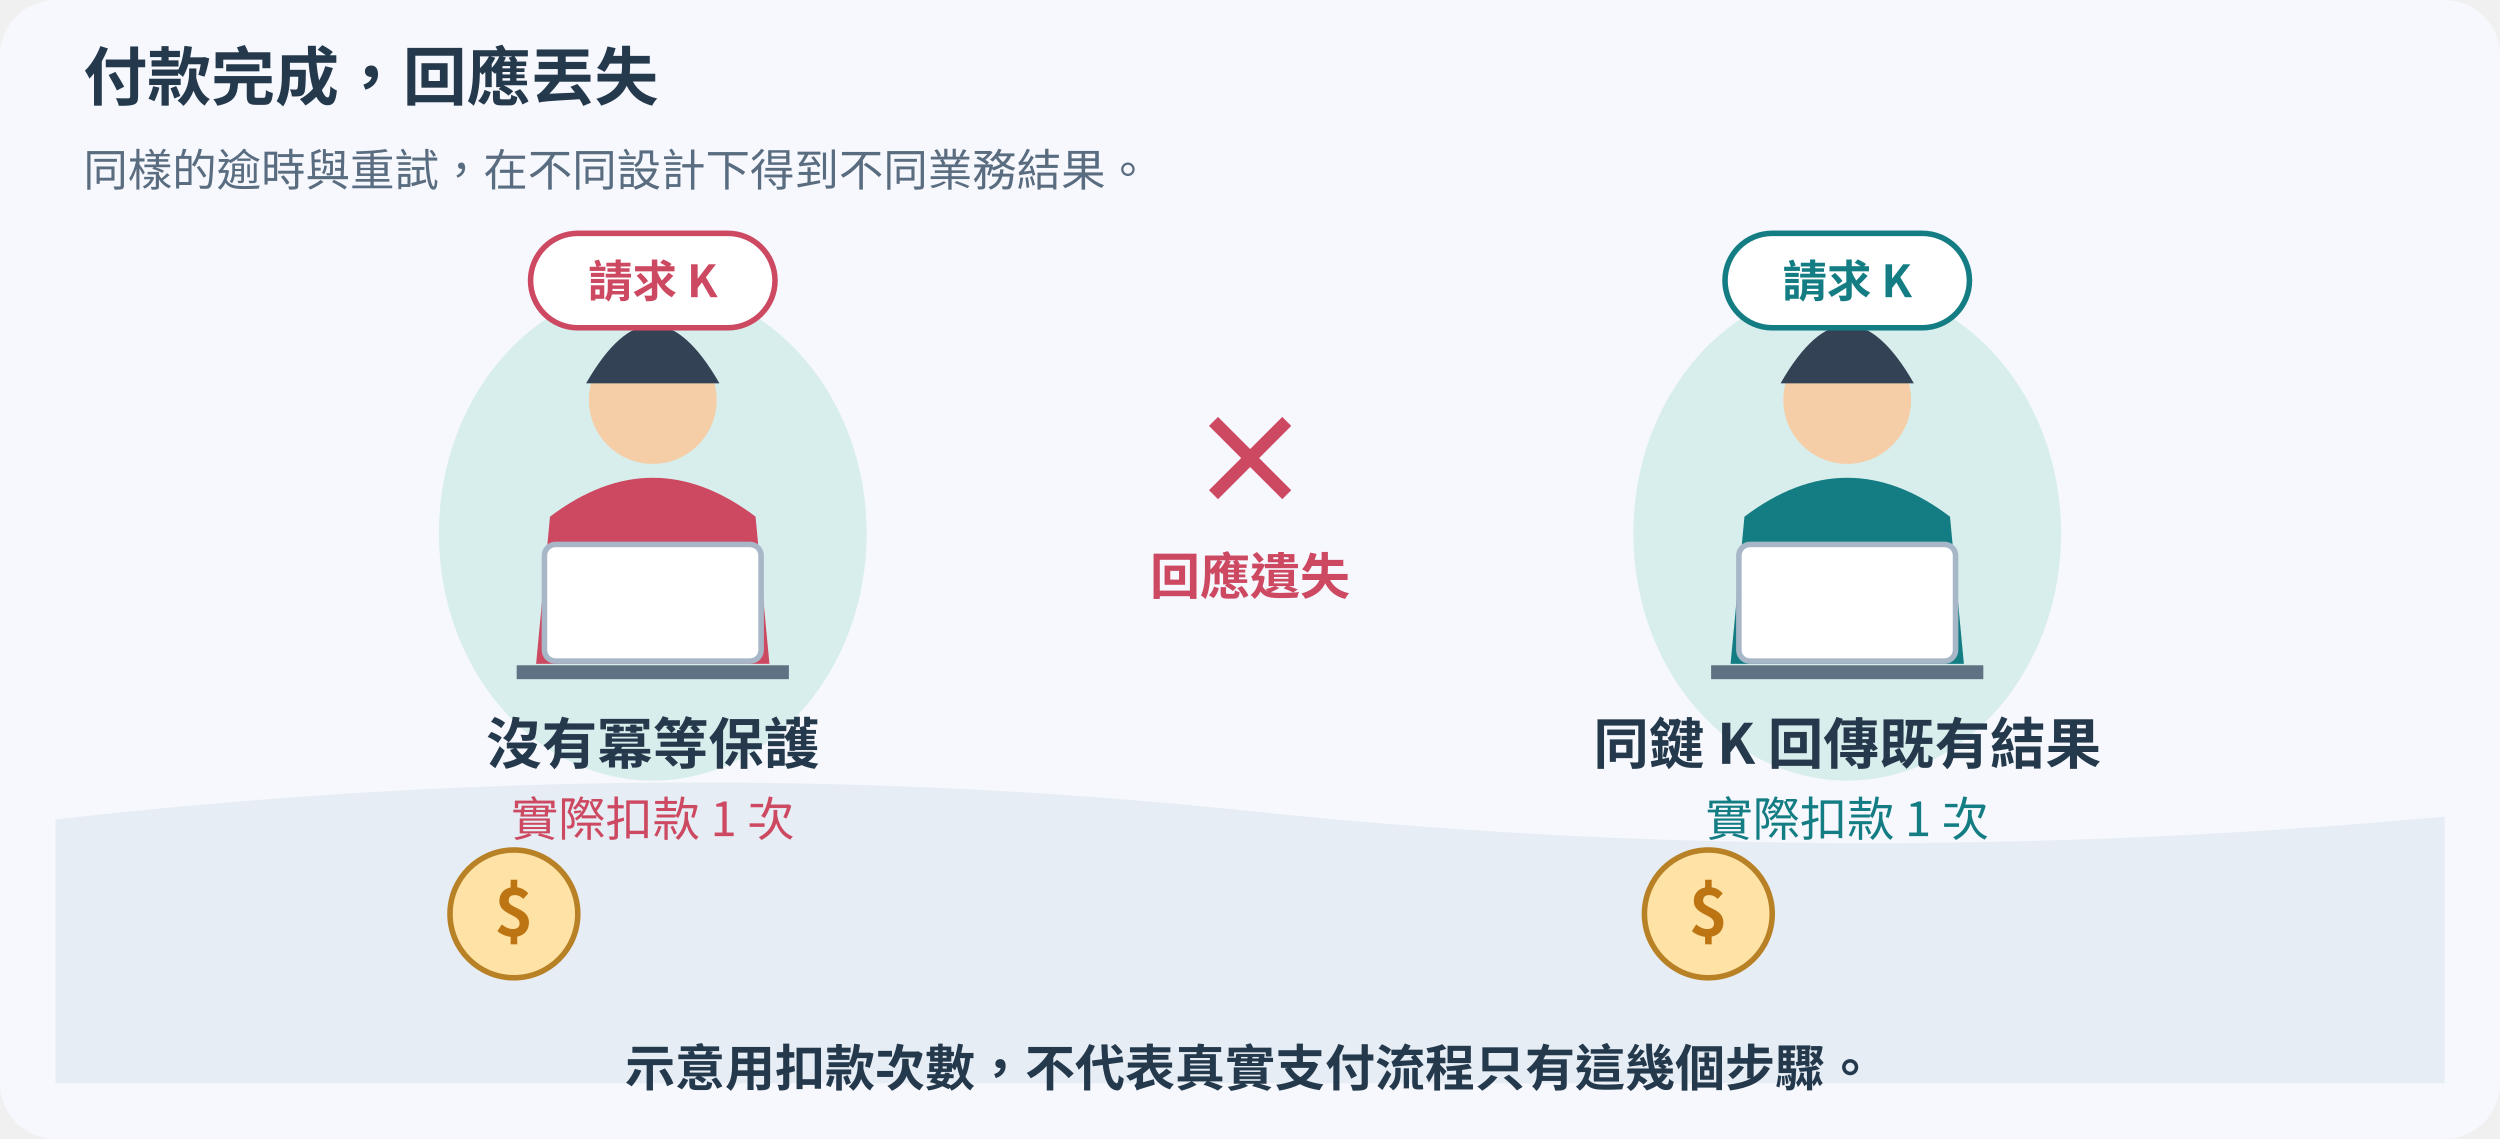
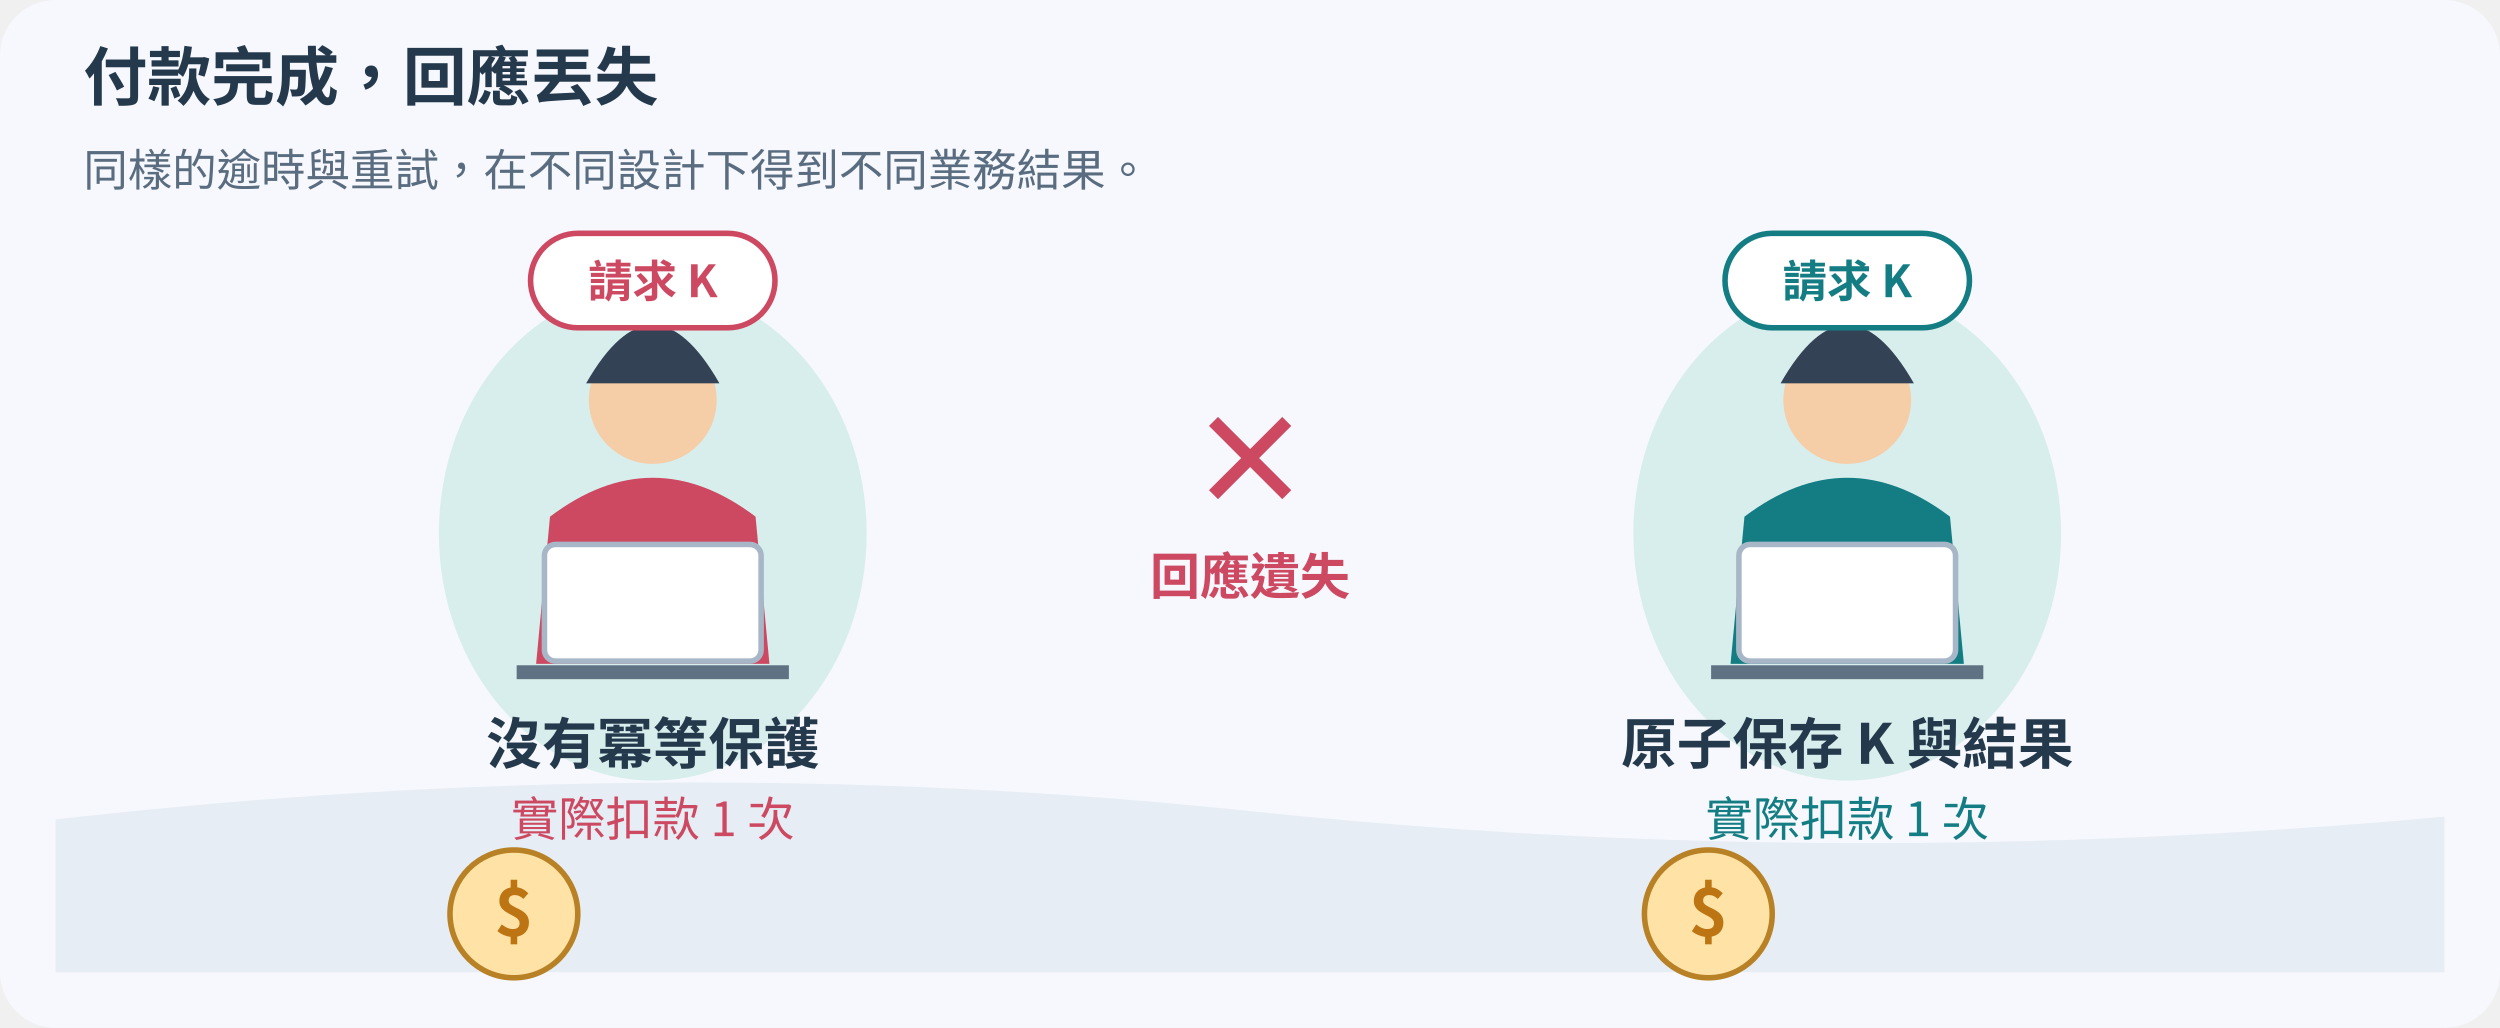
- <svg xmlns="http://www.w3.org/2000/svg" viewBox="0 0 900 410" role="img" aria-labelledby="scene-retry-1-title scene-retry-1-desc">
+ <svg xmlns="http://www.w3.org/2000/svg" viewBox="0 0 900 370" role="img" aria-labelledby="scene-retry-1-title scene-retry-1-desc">
  <defs>
    <marker id="scene-retry-1-arrow" viewBox="0 0 10 10" refX="8" refY="5" markerWidth="7" markerHeight="7" orient="auto-start-reverse">
      <path d="M0 0 L10 5 L0 10Z" fill="#137d83" />
    </marker>
  </defs>
  <rect width="900" height="100%" rx="20" fill="#f6f8fd" />
-   <path d="M20 295 Q240 270 450 292 T880 294 V390 H20Z" fill="#e6edf4" />
+   <path d="M20 295 Q240 270 450 292 T880 294 V350 H20Z" fill="#e6edf4" />
  <text x="30" y="36" text-anchor="start" font-family="Noto Sans CJK TC, Microsoft JhengHei, sans-serif" font-size="23" font-weight="700" fill="#25394d">付款完成，回應丟失</text>
  <text x="30" y="67" text-anchor="start" font-family="Noto Sans CJK TC, Microsoft JhengHei, sans-serif" font-size="16" font-weight="400" fill="#596c80">同樣的逾時與重試，在不同設計下得到不同業務結果。</text>
  <ellipse class="scene-halo" cx="235" cy="192" rx="77" ry="89" fill="#d8eeec" />
  <circle cx="235" cy="144" r="23" fill="#f5cda7" />
  <path d="M211 138 Q235 96 259 138" fill="#344256" />
  <path d="M198 186 Q235 158 272 186 L277 239 H193Z" fill="#cd4962" />
  <rect x="196" y="196" width="78" height="42" rx="4" fill="#fff" stroke="#a7b7c8" stroke-width="2" />
  <path d="M186 242 H284" stroke="#5e7284" stroke-width="5" />
  <text x="235" y="275" text-anchor="middle" font-family="Noto Sans CJK TC, Microsoft JhengHei, sans-serif" font-size="20" font-weight="700" fill="#25394d">沒有冪等保護</text>
  <text x="235" y="301" text-anchor="middle" font-family="Noto Sans CJK TC, Microsoft JhengHei, sans-serif" font-size="17" font-weight="400" fill="#cd4962">實際扣款 1 次</text>
  <rect x="191.0" y="84" width="88" height="34" rx="17" fill="#fff" stroke="#cd4962" stroke-width="2" />
  <text x="235" y="107" text-anchor="middle" font-family="Noto Sans CJK TC, Microsoft JhengHei, sans-serif" font-size="16" font-weight="700" fill="#cd4962">請求 K</text>
  <circle cx="185" cy="329" r="23" fill="#ffe3a6" stroke="#b88126" stroke-width="2" />
  <text x="185" y="337" text-anchor="middle" font-family="Noto Sans CJK TC, Microsoft JhengHei, sans-serif" font-size="24" font-weight="700" fill="#bd7412">$</text>
  <ellipse class="scene-halo" cx="665" cy="192" rx="77" ry="89" fill="#d8eeec" />
  <circle cx="665" cy="144" r="23" fill="#f5cda7" />
  <path d="M641 138 Q665 96 689 138" fill="#344256" />
  <path d="M628 186 Q665 158 702 186 L707 239 H623Z" fill="#137d83" />
  <rect x="626" y="196" width="78" height="42" rx="4" fill="#fff" stroke="#a7b7c8" stroke-width="2" />
  <path d="M616 242 H714" stroke="#5e7284" stroke-width="5" />
-   <text x="665" y="275" text-anchor="middle" font-family="Noto Sans CJK TC, Microsoft JhengHei, sans-serif" font-size="20" font-weight="700" fill="#25394d">同鍵 K 回傳既有結果</text>
+   <text x="665" y="275" text-anchor="middle" font-family="Noto Sans CJK TC, Microsoft JhengHei, sans-serif" font-size="20" font-weight="700" fill="#25394d">原子保存 K 與結果</text>
  <text x="665" y="301" text-anchor="middle" font-family="Noto Sans CJK TC, Microsoft JhengHei, sans-serif" font-size="17" font-weight="400" fill="#137d83">實際扣款 1 次</text>
  <rect x="621.0" y="84" width="88" height="34" rx="17" fill="#fff" stroke="#137d83" stroke-width="2" />
  <text x="665" y="107" text-anchor="middle" font-family="Noto Sans CJK TC, Microsoft JhengHei, sans-serif" font-size="16" font-weight="700" fill="#137d83">請求 K</text>
  <circle cx="615" cy="329" r="23" fill="#ffe3a6" stroke="#b88126" stroke-width="2" />
  <text x="615" y="337" text-anchor="middle" font-family="Noto Sans CJK TC, Microsoft JhengHei, sans-serif" font-size="24" font-weight="700" fill="#bd7412">$</text>
  <text x="450" y="182" text-anchor="middle" font-family="Noto Sans CJK TC, Microsoft JhengHei, sans-serif" font-size="45" font-weight="700" fill="#cd4962">×</text>
  <text x="450" y="214" text-anchor="middle" font-family="Noto Sans CJK TC, Microsoft JhengHei, sans-serif" font-size="18" font-weight="700" fill="#cd4962">回應遺失</text>
-   <text x="450" y="391" text-anchor="middle" font-family="Noto Sans CJK TC, Microsoft JhengHei, sans-serif" font-size="18" font-weight="700" fill="#25394d">示意用扣款次數，不代表真實支付流程只有這幾個步驟。</text>
</svg>
